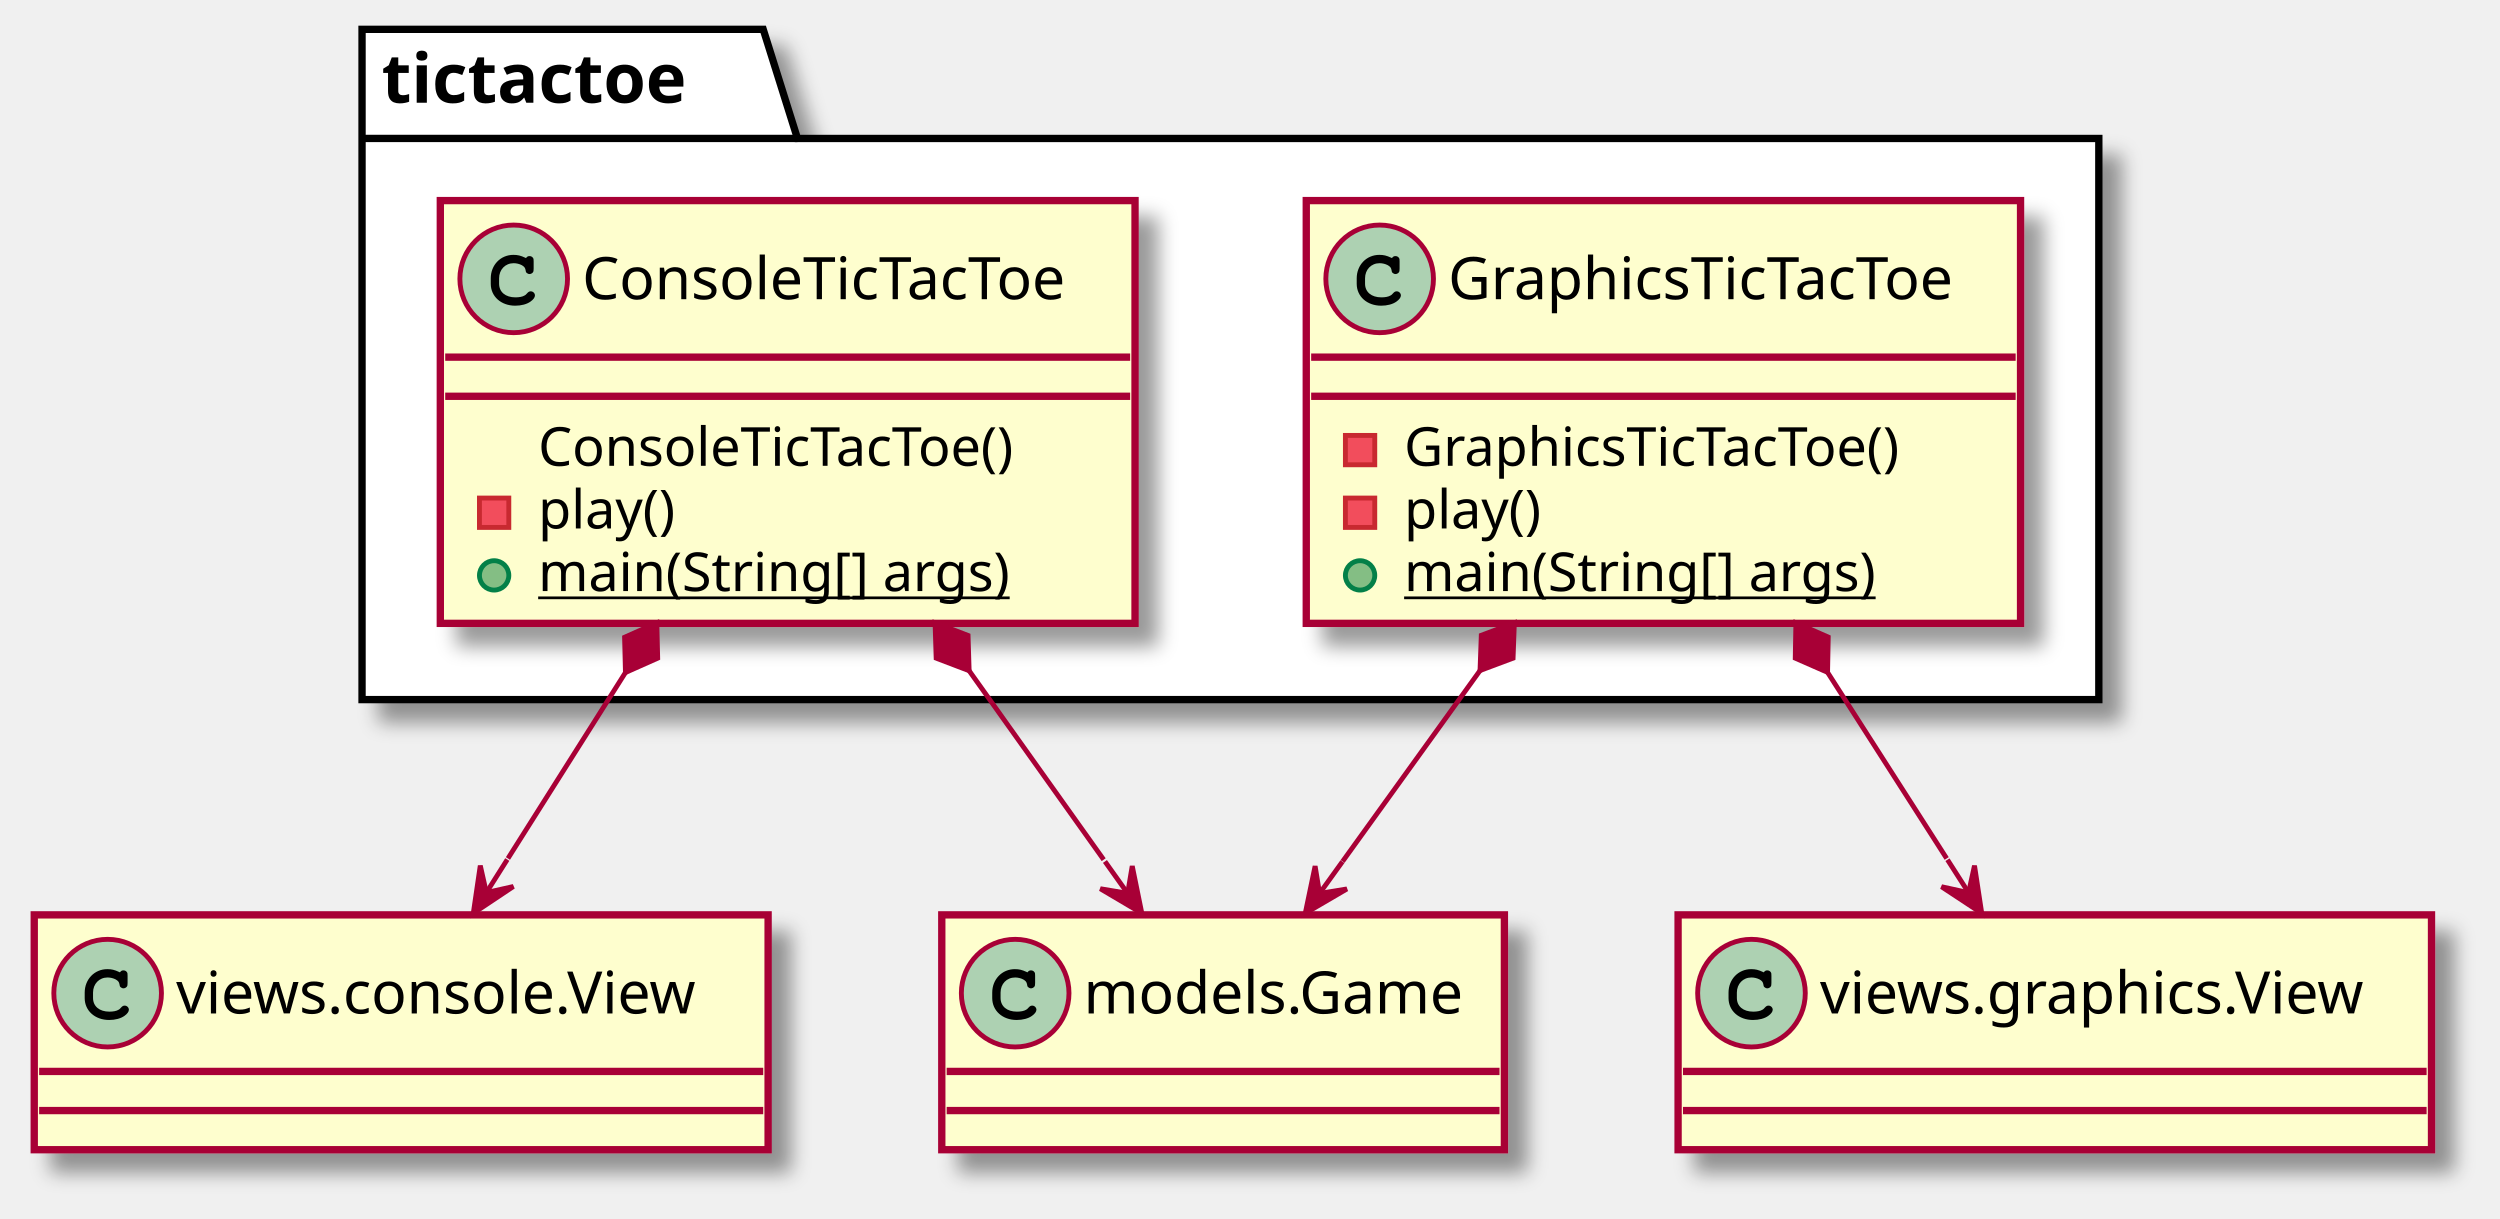
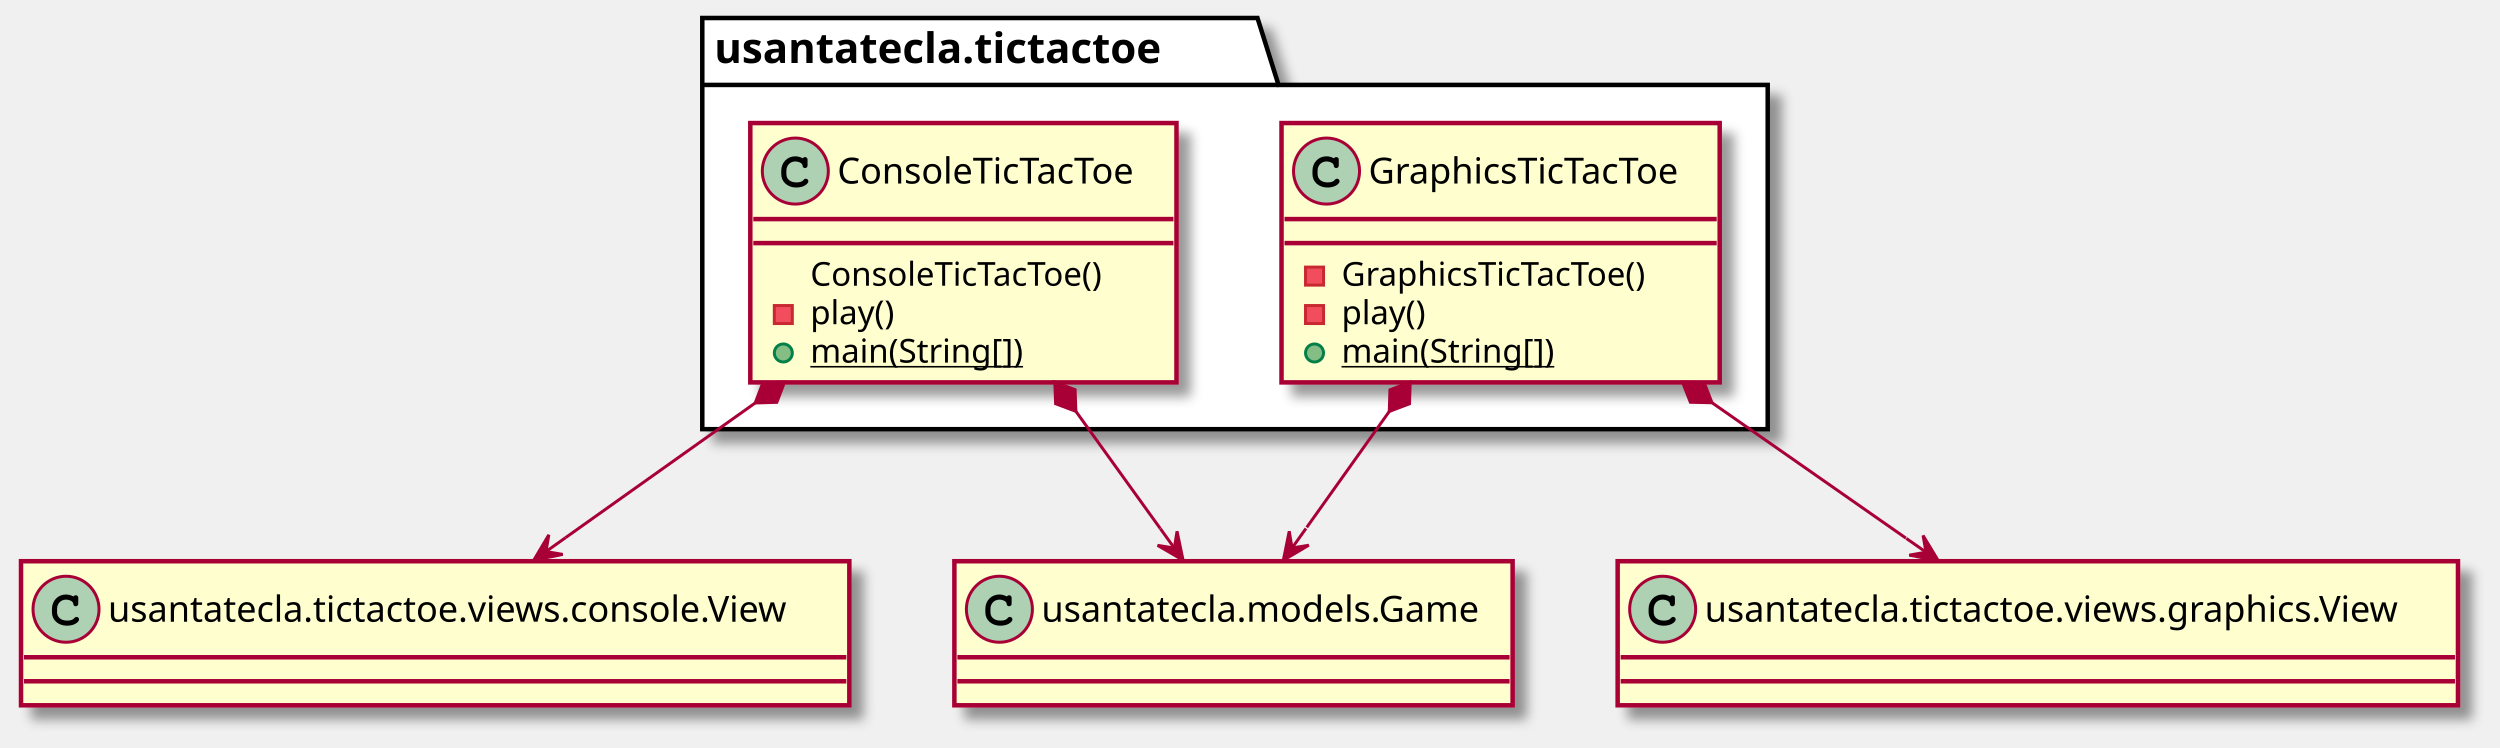
- <svg xmlns="http://www.w3.org/2000/svg" contentScriptType="application/ecmascript" contentStyleType="text/css" height="249px" preserveAspectRatio="none" style="width:511px;height:249px;" version="1.1" viewBox="0 0 511 249" width="511px" zoomAndPan="magnify">
+ <svg xmlns="http://www.w3.org/2000/svg" contentScriptType="application/ecmascript" contentStyleType="text/css" height="249px" preserveAspectRatio="none" style="width:833px;height:249px;" version="1.1" viewBox="0 0 833 249" width="833px" zoomAndPan="magnify">
  <defs>
-     <filter height="300%" id="f1goixtae16fm1" width="300%" x="-1" y="-1">
+     <filter height="300%" id="f14n14iq2skafy" width="300%" x="-1" y="-1">
      <feGaussianBlur result="blurOut" stdDeviation="2.0" />
      <feColorMatrix in="blurOut" result="blurOut2" type="matrix" values="0 0 0 0 0 0 0 0 0 0 0 0 0 0 0 0 0 0 .4 0" />
      <feOffset dx="4.0" dy="4.0" in="blurOut2" result="blurOut3" />
      <feBlend in="SourceGraphic" in2="blurOut3" mode="normal" />
    </filter>
  </defs>
  <g>
-     <polygon fill="#FFFFFF" filter="url(#f1goixtae16fm1)" points="74,6,156,6,163,28.297,429,28.297,429,143,74,143,74,6" style="stroke: #000000; stroke-width: 1.5;" />
-     <line style="stroke: #000000; stroke-width: 1.5;" x1="74" x2="163" y1="28.297" y2="28.297" />
-     <text fill="#000000" font-family="sans-serif" font-size="14" font-weight="bold" lengthAdjust="spacingAndGlyphs" textLength="76" x="78" y="20.995">tictactoe</text>
-     <rect codeLine="1" fill="#FEFECE" filter="url(#f1goixtae16fm1)" height="86.414" id="tictactoe.ConsoleTicTacToe" style="stroke: #A80036; stroke-width: 1.5;" width="142" x="90" y="41" />
-     <ellipse cx="105" cy="57" fill="#ADD1B2" rx="11" ry="11" style="stroke: #A80036; stroke-width: 1.0;" />
-     <path d="M107.344,52.672 C106.406,52.234 105.812,52.094 104.938,52.094 C102.312,52.094 100.312,54.172 100.312,56.891 L100.312,58.016 C100.312,60.594 102.422,62.484 105.312,62.484 C106.531,62.484 107.688,62.188 108.438,61.641 C109.016,61.234 109.344,60.781 109.344,60.391 C109.344,59.938 108.953,59.547 108.484,59.547 C108.266,59.547 108.062,59.625 107.875,59.812 C107.422,60.297 107.422,60.297 107.234,60.391 C106.812,60.656 106.125,60.781 105.359,60.781 C103.312,60.781 102.016,59.688 102.016,57.984 L102.016,56.891 C102.016,55.109 103.266,53.797 105,53.797 C105.578,53.797 106.188,53.953 106.656,54.203 C107.141,54.484 107.312,54.703 107.406,55.109 C107.469,55.516 107.5,55.641 107.641,55.766 C107.781,55.906 108.016,56.016 108.234,56.016 C108.5,56.016 108.766,55.875 108.938,55.656 C109.047,55.5 109.078,55.312 109.078,54.891 L109.078,53.469 C109.078,53.031 109.062,52.906 108.969,52.75 C108.812,52.484 108.531,52.344 108.234,52.344 C107.938,52.344 107.734,52.438 107.516,52.75 L107.344,52.672 Z " />
-     <text fill="#000000" font-family="sans-serif" font-size="12" lengthAdjust="spacingAndGlyphs" textLength="110" x="119" y="61.154">ConsoleTicTacToe</text>
-     <line style="stroke: #A80036; stroke-width: 1.5;" x1="91" x2="231" y1="73" y2="73" />
-     <line style="stroke: #A80036; stroke-width: 1.5;" x1="91" x2="231" y1="81" y2="81" />
-     <text fill="#000000" font-family="sans-serif" font-size="11" lengthAdjust="spacingAndGlyphs" textLength="112" x="110" y="95.21">ConsoleTicTacToe()</text>
-     <rect fill="#F24D5C" height="6" style="stroke: #C82930; stroke-width: 1.0;" width="6" x="98" y="101.805" />
-     <text fill="#000000" font-family="sans-serif" font-size="11" lengthAdjust="spacingAndGlyphs" textLength="32" x="110" y="108.015">play()</text>
-     <ellipse cx="101" cy="117.609" fill="#84BE84" rx="3" ry="3" style="stroke: #038048; stroke-width: 1.0;" />
-     <text fill="#000000" font-family="sans-serif" font-size="11" lengthAdjust="spacingAndGlyphs" text-decoration="underline" textLength="105" x="110" y="120.82">main(String[] args)</text>
-     <rect codeLine="9" fill="#FEFECE" filter="url(#f1goixtae16fm1)" height="86.414" id="tictactoe.GraphicsTicTacToe" style="stroke: #A80036; stroke-width: 1.5;" width="146" x="267" y="41" />
-     <ellipse cx="282" cy="57" fill="#ADD1B2" rx="11" ry="11" style="stroke: #A80036; stroke-width: 1.0;" />
-     <path d="M284.344,52.672 C283.406,52.234 282.812,52.094 281.938,52.094 C279.312,52.094 277.312,54.172 277.312,56.891 L277.312,58.016 C277.312,60.594 279.422,62.484 282.312,62.484 C283.531,62.484 284.688,62.188 285.438,61.641 C286.016,61.234 286.344,60.781 286.344,60.391 C286.344,59.938 285.953,59.547 285.484,59.547 C285.266,59.547 285.062,59.625 284.875,59.812 C284.422,60.297 284.422,60.297 284.234,60.391 C283.812,60.656 283.125,60.781 282.359,60.781 C280.312,60.781 279.016,59.688 279.016,57.984 L279.016,56.891 C279.016,55.109 280.266,53.797 282,53.797 C282.578,53.797 283.188,53.953 283.656,54.203 C284.141,54.484 284.312,54.703 284.406,55.109 C284.469,55.516 284.5,55.641 284.641,55.766 C284.781,55.906 285.016,56.016 285.234,56.016 C285.5,56.016 285.766,55.875 285.938,55.656 C286.047,55.5 286.078,55.312 286.078,54.891 L286.078,53.469 C286.078,53.031 286.062,52.906 285.969,52.75 C285.812,52.484 285.531,52.344 285.234,52.344 C284.938,52.344 284.734,52.438 284.516,52.75 L284.344,52.672 Z " />
-     <text fill="#000000" font-family="sans-serif" font-size="12" lengthAdjust="spacingAndGlyphs" textLength="114" x="296" y="61.154">GraphicsTicTacToe</text>
-     <line style="stroke: #A80036; stroke-width: 1.5;" x1="268" x2="412" y1="73" y2="73" />
-     <line style="stroke: #A80036; stroke-width: 1.5;" x1="268" x2="412" y1="81" y2="81" />
-     <rect fill="#F24D5C" height="6" style="stroke: #C82930; stroke-width: 1.0;" width="6" x="275" y="89" />
-     <text fill="#000000" font-family="sans-serif" font-size="11" lengthAdjust="spacingAndGlyphs" textLength="115" x="287" y="95.21">GraphicsTicTacToe()</text>
-     <rect fill="#F24D5C" height="6" style="stroke: #C82930; stroke-width: 1.0;" width="6" x="275" y="101.805" />
-     <text fill="#000000" font-family="sans-serif" font-size="11" lengthAdjust="spacingAndGlyphs" textLength="32" x="287" y="108.015">play()</text>
-     <ellipse cx="278" cy="117.609" fill="#84BE84" rx="3" ry="3" style="stroke: #038048; stroke-width: 1.0;" />
-     <text fill="#000000" font-family="sans-serif" font-size="11" lengthAdjust="spacingAndGlyphs" text-decoration="underline" textLength="105" x="287" y="120.82">main(String[] args)</text>
-     <rect codeLine="17" fill="#FEFECE" filter="url(#f1goixtae16fm1)" height="48" id="Game" style="stroke: #A80036; stroke-width: 1.5;" width="115" x="192.5" y="187" />
-     <ellipse cx="207.5" cy="203" fill="#ADD1B2" rx="11" ry="11" style="stroke: #A80036; stroke-width: 1.0;" />
-     <path d="M209.844,198.672 C208.906,198.234 208.312,198.094 207.438,198.094 C204.812,198.094 202.812,200.172 202.812,202.891 L202.812,204.016 C202.812,206.594 204.922,208.484 207.812,208.484 C209.031,208.484 210.188,208.188 210.938,207.641 C211.516,207.234 211.844,206.781 211.844,206.391 C211.844,205.938 211.453,205.547 210.984,205.547 C210.766,205.547 210.562,205.625 210.375,205.812 C209.922,206.297 209.922,206.297 209.734,206.391 C209.312,206.656 208.625,206.781 207.859,206.781 C205.812,206.781 204.516,205.688 204.516,203.984 L204.516,202.891 C204.516,201.109 205.766,199.797 207.5,199.797 C208.078,199.797 208.688,199.953 209.156,200.203 C209.641,200.484 209.812,200.703 209.906,201.109 C209.969,201.516 210,201.641 210.141,201.766 C210.281,201.906 210.516,202.016 210.734,202.016 C211,202.016 211.266,201.875 211.438,201.656 C211.547,201.5 211.578,201.312 211.578,200.891 L211.578,199.469 C211.578,199.031 211.562,198.906 211.469,198.75 C211.312,198.484 211.031,198.344 210.734,198.344 C210.438,198.344 210.234,198.438 210.016,198.75 L209.844,198.672 Z " />
-     <text fill="#000000" font-family="sans-serif" font-size="12" lengthAdjust="spacingAndGlyphs" textLength="83" x="221.5" y="207.154">models.Game</text>
-     <line style="stroke: #A80036; stroke-width: 1.5;" x1="193.5" x2="306.5" y1="219" y2="219" />
-     <line style="stroke: #A80036; stroke-width: 1.5;" x1="193.5" x2="306.5" y1="227" y2="227" />
-     <rect codeLine="18" fill="#FEFECE" filter="url(#f1goixtae16fm1)" height="48" id="consoleView" style="stroke: #A80036; stroke-width: 1.5;" width="150" x="7" y="187" />
+     <polygon fill="#FFFFFF" filter="url(#f14n14iq2skafy)" points="234,6,419,6,426,28.297,589,28.297,589,143,234,143,234,6" style="stroke: #000000; stroke-width: 1.5;" />
+     <line style="stroke: #000000; stroke-width: 1.5;" x1="234" x2="426" y1="28.297" y2="28.297" />
+     <text fill="#000000" font-family="sans-serif" font-size="14" font-weight="bold" lengthAdjust="spacingAndGlyphs" textLength="179" x="238" y="20.995">usantatecla.tictactoe</text>
+     <rect codeLine="1" fill="#FEFECE" filter="url(#f14n14iq2skafy)" height="86.414" id="usantatecla.tictactoe.ConsoleTicTacToe" style="stroke: #A80036; stroke-width: 1.5;" width="142" x="250" y="41" />
+     <ellipse cx="265" cy="57" fill="#ADD1B2" rx="11" ry="11" style="stroke: #A80036; stroke-width: 1.0;" />
+     <path d="M267.344,52.672 C266.406,52.234 265.812,52.094 264.938,52.094 C262.312,52.094 260.312,54.172 260.312,56.891 L260.312,58.016 C260.312,60.594 262.422,62.484 265.312,62.484 C266.531,62.484 267.688,62.188 268.438,61.641 C269.016,61.234 269.344,60.781 269.344,60.391 C269.344,59.938 268.953,59.547 268.484,59.547 C268.266,59.547 268.062,59.625 267.875,59.812 C267.422,60.297 267.422,60.297 267.234,60.391 C266.812,60.656 266.125,60.781 265.359,60.781 C263.312,60.781 262.016,59.688 262.016,57.984 L262.016,56.891 C262.016,55.109 263.266,53.797 265,53.797 C265.578,53.797 266.188,53.953 266.656,54.203 C267.141,54.484 267.312,54.703 267.406,55.109 C267.469,55.516 267.5,55.641 267.641,55.766 C267.781,55.906 268.016,56.016 268.234,56.016 C268.5,56.016 268.766,55.875 268.938,55.656 C269.047,55.5 269.078,55.312 269.078,54.891 L269.078,53.469 C269.078,53.031 269.062,52.906 268.969,52.75 C268.812,52.484 268.531,52.344 268.234,52.344 C267.938,52.344 267.734,52.438 267.516,52.75 L267.344,52.672 Z " />
+     <text fill="#000000" font-family="sans-serif" font-size="12" lengthAdjust="spacingAndGlyphs" textLength="110" x="279" y="61.154">ConsoleTicTacToe</text>
+     <line style="stroke: #A80036; stroke-width: 1.5;" x1="251" x2="391" y1="73" y2="73" />
+     <line style="stroke: #A80036; stroke-width: 1.5;" x1="251" x2="391" y1="81" y2="81" />
+     <text fill="#000000" font-family="sans-serif" font-size="11" lengthAdjust="spacingAndGlyphs" textLength="112" x="270" y="95.21">ConsoleTicTacToe()</text>
+     <rect fill="#F24D5C" height="6" style="stroke: #C82930; stroke-width: 1.0;" width="6" x="258" y="101.805" />
+     <text fill="#000000" font-family="sans-serif" font-size="11" lengthAdjust="spacingAndGlyphs" textLength="32" x="270" y="108.015">play()</text>
+     <ellipse cx="261" cy="117.609" fill="#84BE84" rx="3" ry="3" style="stroke: #038048; stroke-width: 1.0;" />
+     <text fill="#000000" font-family="sans-serif" font-size="11" lengthAdjust="spacingAndGlyphs" text-decoration="underline" textLength="77" x="270" y="120.82">main(String[])</text>
+     <rect codeLine="9" fill="#FEFECE" filter="url(#f14n14iq2skafy)" height="86.414" id="usantatecla.tictactoe.GraphicsTicTacToe" style="stroke: #A80036; stroke-width: 1.5;" width="146" x="427" y="41" />
+     <ellipse cx="442" cy="57" fill="#ADD1B2" rx="11" ry="11" style="stroke: #A80036; stroke-width: 1.0;" />
+     <path d="M444.344,52.672 C443.406,52.234 442.812,52.094 441.938,52.094 C439.312,52.094 437.312,54.172 437.312,56.891 L437.312,58.016 C437.312,60.594 439.422,62.484 442.312,62.484 C443.531,62.484 444.688,62.188 445.438,61.641 C446.016,61.234 446.344,60.781 446.344,60.391 C446.344,59.938 445.953,59.547 445.484,59.547 C445.266,59.547 445.062,59.625 444.875,59.812 C444.422,60.297 444.422,60.297 444.234,60.391 C443.812,60.656 443.125,60.781 442.359,60.781 C440.312,60.781 439.016,59.688 439.016,57.984 L439.016,56.891 C439.016,55.109 440.266,53.797 442,53.797 C442.578,53.797 443.188,53.953 443.656,54.203 C444.141,54.484 444.312,54.703 444.406,55.109 C444.469,55.516 444.5,55.641 444.641,55.766 C444.781,55.906 445.016,56.016 445.234,56.016 C445.5,56.016 445.766,55.875 445.938,55.656 C446.047,55.5 446.078,55.312 446.078,54.891 L446.078,53.469 C446.078,53.031 446.062,52.906 445.969,52.75 C445.812,52.484 445.531,52.344 445.234,52.344 C444.938,52.344 444.734,52.438 444.516,52.75 L444.344,52.672 Z " />
+     <text fill="#000000" font-family="sans-serif" font-size="12" lengthAdjust="spacingAndGlyphs" textLength="114" x="456" y="61.154">GraphicsTicTacToe</text>
+     <line style="stroke: #A80036; stroke-width: 1.5;" x1="428" x2="572" y1="73" y2="73" />
+     <line style="stroke: #A80036; stroke-width: 1.5;" x1="428" x2="572" y1="81" y2="81" />
+     <rect fill="#F24D5C" height="6" style="stroke: #C82930; stroke-width: 1.0;" width="6" x="435" y="89" />
+     <text fill="#000000" font-family="sans-serif" font-size="11" lengthAdjust="spacingAndGlyphs" textLength="115" x="447" y="95.21">GraphicsTicTacToe()</text>
+     <rect fill="#F24D5C" height="6" style="stroke: #C82930; stroke-width: 1.0;" width="6" x="435" y="101.805" />
+     <text fill="#000000" font-family="sans-serif" font-size="11" lengthAdjust="spacingAndGlyphs" textLength="32" x="447" y="108.015">play()</text>
+     <ellipse cx="438" cy="117.609" fill="#84BE84" rx="3" ry="3" style="stroke: #038048; stroke-width: 1.0;" />
+     <text fill="#000000" font-family="sans-serif" font-size="11" lengthAdjust="spacingAndGlyphs" text-decoration="underline" textLength="77" x="447" y="120.82">main(String[])</text>
+     <rect codeLine="17" fill="#FEFECE" filter="url(#f14n14iq2skafy)" height="48" id="Game" style="stroke: #A80036; stroke-width: 1.5;" width="186" x="318" y="187" />
+     <ellipse cx="333" cy="203" fill="#ADD1B2" rx="11" ry="11" style="stroke: #A80036; stroke-width: 1.0;" />
+     <path d="M335.344,198.672 C334.406,198.234 333.812,198.094 332.938,198.094 C330.312,198.094 328.312,200.172 328.312,202.891 L328.312,204.016 C328.312,206.594 330.422,208.484 333.312,208.484 C334.531,208.484 335.688,208.188 336.438,207.641 C337.016,207.234 337.344,206.781 337.344,206.391 C337.344,205.938 336.953,205.547 336.484,205.547 C336.266,205.547 336.062,205.625 335.875,205.812 C335.422,206.297 335.422,206.297 335.234,206.391 C334.812,206.656 334.125,206.781 333.359,206.781 C331.312,206.781 330.016,205.688 330.016,203.984 L330.016,202.891 C330.016,201.109 331.266,199.797 333,199.797 C333.578,199.797 334.188,199.953 334.656,200.203 C335.141,200.484 335.312,200.703 335.406,201.109 C335.469,201.516 335.5,201.641 335.641,201.766 C335.781,201.906 336.016,202.016 336.234,202.016 C336.5,202.016 336.766,201.875 336.938,201.656 C337.047,201.5 337.078,201.312 337.078,200.891 L337.078,199.469 C337.078,199.031 337.062,198.906 336.969,198.75 C336.812,198.484 336.531,198.344 336.234,198.344 C335.938,198.344 335.734,198.438 335.516,198.75 L335.344,198.672 Z " />
+     <text fill="#000000" font-family="sans-serif" font-size="12" lengthAdjust="spacingAndGlyphs" textLength="154" x="347" y="207.154">usantatecla.models.Game</text>
+     <line style="stroke: #A80036; stroke-width: 1.5;" x1="319" x2="503" y1="219" y2="219" />
+     <line style="stroke: #A80036; stroke-width: 1.5;" x1="319" x2="503" y1="227" y2="227" />
+     <rect codeLine="18" fill="#FEFECE" filter="url(#f14n14iq2skafy)" height="48" id="consoleView" style="stroke: #A80036; stroke-width: 1.5;" width="276" x="7" y="187" />
    <ellipse cx="22" cy="203" fill="#ADD1B2" rx="11" ry="11" style="stroke: #A80036; stroke-width: 1.0;" />
    <path d="M24.344,198.672 C23.406,198.234 22.812,198.094 21.938,198.094 C19.312,198.094 17.312,200.172 17.312,202.891 L17.312,204.016 C17.312,206.594 19.422,208.484 22.312,208.484 C23.531,208.484 24.688,208.188 25.438,207.641 C26.016,207.234 26.344,206.781 26.344,206.391 C26.344,205.938 25.953,205.547 25.484,205.547 C25.266,205.547 25.062,205.625 24.875,205.812 C24.422,206.297 24.422,206.297 24.234,206.391 C23.812,206.656 23.125,206.781 22.359,206.781 C20.312,206.781 19.016,205.688 19.016,203.984 L19.016,202.891 C19.016,201.109 20.266,199.797 22,199.797 C22.578,199.797 23.188,199.953 23.656,200.203 C24.141,200.484 24.312,200.703 24.406,201.109 C24.469,201.516 24.5,201.641 24.641,201.766 C24.781,201.906 25.016,202.016 25.234,202.016 C25.5,202.016 25.766,201.875 25.938,201.656 C26.047,201.5 26.078,201.312 26.078,200.891 L26.078,199.469 C26.078,199.031 26.062,198.906 25.969,198.75 C25.812,198.484 25.531,198.344 25.234,198.344 C24.938,198.344 24.734,198.438 24.516,198.75 L24.344,198.672 Z " />
-     <text fill="#000000" font-family="sans-serif" font-size="12" lengthAdjust="spacingAndGlyphs" textLength="118" x="36" y="207.154">views.console.View</text>
-     <line style="stroke: #A80036; stroke-width: 1.5;" x1="8" x2="156" y1="219" y2="219" />
-     <line style="stroke: #A80036; stroke-width: 1.5;" x1="8" x2="156" y1="227" y2="227" />
-     <rect codeLine="19" fill="#FEFECE" filter="url(#f1goixtae16fm1)" height="48" id="graphicsView" style="stroke: #A80036; stroke-width: 1.5;" width="154" x="343" y="187" />
-     <ellipse cx="358" cy="203" fill="#ADD1B2" rx="11" ry="11" style="stroke: #A80036; stroke-width: 1.0;" />
-     <path d="M360.344,198.672 C359.406,198.234 358.812,198.094 357.938,198.094 C355.312,198.094 353.312,200.172 353.312,202.891 L353.312,204.016 C353.312,206.594 355.422,208.484 358.312,208.484 C359.531,208.484 360.688,208.188 361.438,207.641 C362.016,207.234 362.344,206.781 362.344,206.391 C362.344,205.938 361.953,205.547 361.484,205.547 C361.266,205.547 361.062,205.625 360.875,205.812 C360.422,206.297 360.422,206.297 360.234,206.391 C359.812,206.656 359.125,206.781 358.359,206.781 C356.312,206.781 355.016,205.688 355.016,203.984 L355.016,202.891 C355.016,201.109 356.266,199.797 358,199.797 C358.578,199.797 359.188,199.953 359.656,200.203 C360.141,200.484 360.312,200.703 360.406,201.109 C360.469,201.516 360.5,201.641 360.641,201.766 C360.781,201.906 361.016,202.016 361.234,202.016 C361.5,202.016 361.766,201.875 361.938,201.656 C362.047,201.5 362.078,201.312 362.078,200.891 L362.078,199.469 C362.078,199.031 362.062,198.906 361.969,198.75 C361.812,198.484 361.531,198.344 361.234,198.344 C360.938,198.344 360.734,198.438 360.516,198.75 L360.344,198.672 Z " />
-     <text fill="#000000" font-family="sans-serif" font-size="12" lengthAdjust="spacingAndGlyphs" textLength="122" x="372" y="207.154">views.graphics.View</text>
-     <line style="stroke: #A80036; stroke-width: 1.5;" x1="344" x2="496" y1="219" y2="219" />
-     <line style="stroke: #A80036; stroke-width: 1.5;" x1="344" x2="496" y1="227" y2="227" />
-     <path codeLine="21" d="M198.091,137.094 C198.091,137.094 217.353,164.148 225.594,175.722 " fill="none" id="tictactoe.ConsoleTicTacToe-Game" style="stroke: #A80036; stroke-width: 1.0;" />
-     <polygon fill="#A80036" points="233.39,186.672,231.429,177.02,230.49,182.599,224.911,181.66,233.39,186.672" style="stroke: #A80036; stroke-width: 1.0;" />
-     <line style="stroke: #A80036; stroke-width: 1.0;" x1="230.49" x2="225.851" y1="182.599" y2="176.082" />
-     <polygon fill="#A80036" points="191.131,127.319,191.352,134.527,198.091,137.094,197.869,129.887,191.131,127.319" style="stroke: #A80036; stroke-width: 1.0;" />
-     <path codeLine="22" d="M302.518,137.057 C302.518,137.057 282.815,164.423 274.42,176.083 " fill="none" id="tictactoe.GraphicsTicTacToe-Game" style="stroke: #A80036; stroke-width: 1.0;" />
-     <polygon fill="#A80036" points="266.796,186.672,275.301,181.705,269.717,182.614,268.809,177.031,266.796,186.672" style="stroke: #A80036; stroke-width: 1.0;" />
-     <line style="stroke: #A80036; stroke-width: 1.0;" x1="269.717" x2="274.392" y1="182.614" y2="176.122" />
-     <polygon fill="#A80036" points="309.53,127.319,302.778,129.851,302.518,137.057,309.27,134.525,309.53,127.319" style="stroke: #A80036; stroke-width: 1.0;" />
-     <path codeLine="23" d="M127.843,137.463 C127.843,137.463 111.005,164.106 103.821,175.474 " fill="none" id="tictactoe.ConsoleTicTacToe-consoleView" style="stroke: #A80036; stroke-width: 1.0;" />
-     <polygon fill="#A80036" points="96.743,186.672,104.933,181.201,99.415,182.445,98.171,176.927,96.743,186.672" style="stroke: #A80036; stroke-width: 1.0;" />
-     <line style="stroke: #A80036; stroke-width: 1.0;" x1="99.415" x2="103.689" y1="182.445" y2="175.683" />
-     <polygon fill="#A80036" points="134.254,127.319,127.667,130.254,127.843,137.463,134.43,134.528,134.254,127.319" style="stroke: #A80036; stroke-width: 1.0;" />
-     <path codeLine="24" d="M373.553,137.426 C373.553,137.426 390.628,164.106 397.903,175.474 " fill="none" id="tictactoe.GraphicsTicTacToe-graphicsView" style="stroke: #A80036; stroke-width: 1.0;" />
-     <polygon fill="#A80036" points="405.07,186.672,403.587,176.935,402.375,182.46,396.849,181.248,405.07,186.672" style="stroke: #A80036; stroke-width: 1.0;" />
-     <line style="stroke: #A80036; stroke-width: 1.0;" x1="402.375" x2="398.062" y1="182.46" y2="175.722" />
-     <polygon fill="#A80036" points="367.084,127.319,366.95,134.529,373.553,137.426,373.688,130.216,367.084,127.319" style="stroke: #A80036; stroke-width: 1.0;" />
+     <text fill="#000000" font-family="sans-serif" font-size="12" lengthAdjust="spacingAndGlyphs" textLength="244" x="36" y="207.154">usantatecla.tictactoe.views.console.View</text>
+     <line style="stroke: #A80036; stroke-width: 1.5;" x1="8" x2="282" y1="219" y2="219" />
+     <line style="stroke: #A80036; stroke-width: 1.5;" x1="8" x2="282" y1="227" y2="227" />
+     <rect codeLine="19" fill="#FEFECE" filter="url(#f14n14iq2skafy)" height="48" id="graphicsView" style="stroke: #A80036; stroke-width: 1.5;" width="280" x="539" y="187" />
+     <ellipse cx="554" cy="203" fill="#ADD1B2" rx="11" ry="11" style="stroke: #A80036; stroke-width: 1.0;" />
+     <path d="M556.344,198.672 C555.406,198.234 554.812,198.094 553.938,198.094 C551.312,198.094 549.312,200.172 549.312,202.891 L549.312,204.016 C549.312,206.594 551.422,208.484 554.312,208.484 C555.531,208.484 556.688,208.188 557.438,207.641 C558.016,207.234 558.344,206.781 558.344,206.391 C558.344,205.938 557.953,205.547 557.484,205.547 C557.266,205.547 557.062,205.625 556.875,205.812 C556.422,206.297 556.422,206.297 556.234,206.391 C555.812,206.656 555.125,206.781 554.359,206.781 C552.312,206.781 551.016,205.688 551.016,203.984 L551.016,202.891 C551.016,201.109 552.266,199.797 554,199.797 C554.578,199.797 555.188,199.953 555.656,200.203 C556.141,200.484 556.312,200.703 556.406,201.109 C556.469,201.516 556.5,201.641 556.641,201.766 C556.781,201.906 557.016,202.016 557.234,202.016 C557.5,202.016 557.766,201.875 557.938,201.656 C558.047,201.5 558.078,201.312 558.078,200.891 L558.078,199.469 C558.078,199.031 558.062,198.906 557.969,198.75 C557.812,198.484 557.531,198.344 557.234,198.344 C556.938,198.344 556.734,198.438 556.516,198.75 L556.344,198.672 Z " />
+     <text fill="#000000" font-family="sans-serif" font-size="12" lengthAdjust="spacingAndGlyphs" textLength="248" x="568" y="207.154">usantatecla.tictactoe.views.graphics.View</text>
+     <line style="stroke: #A80036; stroke-width: 1.5;" x1="540" x2="818" y1="219" y2="219" />
+     <line style="stroke: #A80036; stroke-width: 1.5;" x1="540" x2="818" y1="227" y2="227" />
+     <path codeLine="21" d="M358.482,137.057 C358.482,137.057 378.185,164.423 386.58,176.083 " fill="none" id="usantatecla.tictactoe.ConsoleTicTacToe-Game" style="stroke: #A80036; stroke-width: 1.0;" />
+     <polygon fill="#A80036" points="394.204,186.672,392.191,177.031,391.283,182.614,385.699,181.705,394.204,186.672" style="stroke: #A80036; stroke-width: 1.0;" />
+     <line style="stroke: #A80036; stroke-width: 1.0;" x1="391.283" x2="386.608" y1="182.614" y2="176.122" />
+     <polygon fill="#A80036" points="351.47,127.319,351.73,134.525,358.482,137.057,358.222,129.851,351.47,127.319" style="stroke: #A80036; stroke-width: 1.0;" />
+     <path codeLine="22" d="M462.909,137.094 C462.909,137.094 443.647,164.148 435.406,175.722 " fill="none" id="usantatecla.tictactoe.GraphicsTicTacToe-Game" style="stroke: #A80036; stroke-width: 1.0;" />
+     <polygon fill="#A80036" points="427.61,186.672,436.089,181.66,430.51,182.599,429.572,177.02,427.61,186.672" style="stroke: #A80036; stroke-width: 1.0;" />
+     <line style="stroke: #A80036; stroke-width: 1.0;" x1="430.51" x2="435.149" y1="182.599" y2="176.082" />
+     <polygon fill="#A80036" points="469.869,127.319,463.13,129.887,462.909,137.094,469.647,134.527,469.869,127.319" style="stroke: #A80036; stroke-width: 1.0;" />
+     <path codeLine="23" d="M251.63,134.267 C251.63,134.267 207.238,165.797 188.446,179.143 " fill="none" id="usantatecla.tictactoe.ConsoleTicTacToe-consoleView" style="stroke: #A80036; stroke-width: 1.0;" />
+     <polygon fill="#A80036" points="177.846,186.672,187.5,184.721,181.922,183.776,182.867,178.199,177.846,186.672" style="stroke: #A80036; stroke-width: 1.0;" />
+     <line style="stroke: #A80036; stroke-width: 1.0;" x1="181.922" x2="188.445" y1="183.776" y2="179.144" />
+     <polygon fill="#A80036" points="261.414,127.319,254.206,127.532,251.63,134.267,258.838,134.054,261.414,127.319" style="stroke: #A80036; stroke-width: 1.0;" />
+     <path codeLine="24" d="M570.44,134.189 C570.44,134.189 615.904,165.939 635.053,179.31 " fill="none" id="usantatecla.tictactoe.GraphicsTicTacToe-graphicsView" style="stroke: #A80036; stroke-width: 1.0;" />
+     <polygon fill="#A80036" points="645.849,186.85,640.76,178.418,641.75,183.987,636.18,184.977,645.849,186.85" style="stroke: #A80036; stroke-width: 1.0;" />
+     <line style="stroke: #A80036; stroke-width: 1.0;" x1="641.75" x2="635.191" y1="183.987" y2="179.407" />
+     <polygon fill="#A80036" points="560.601,127.319,563.23,134.034,570.44,134.189,567.81,127.475,560.601,127.319" style="stroke: #A80036; stroke-width: 1.0;" />
  </g>
</svg>
